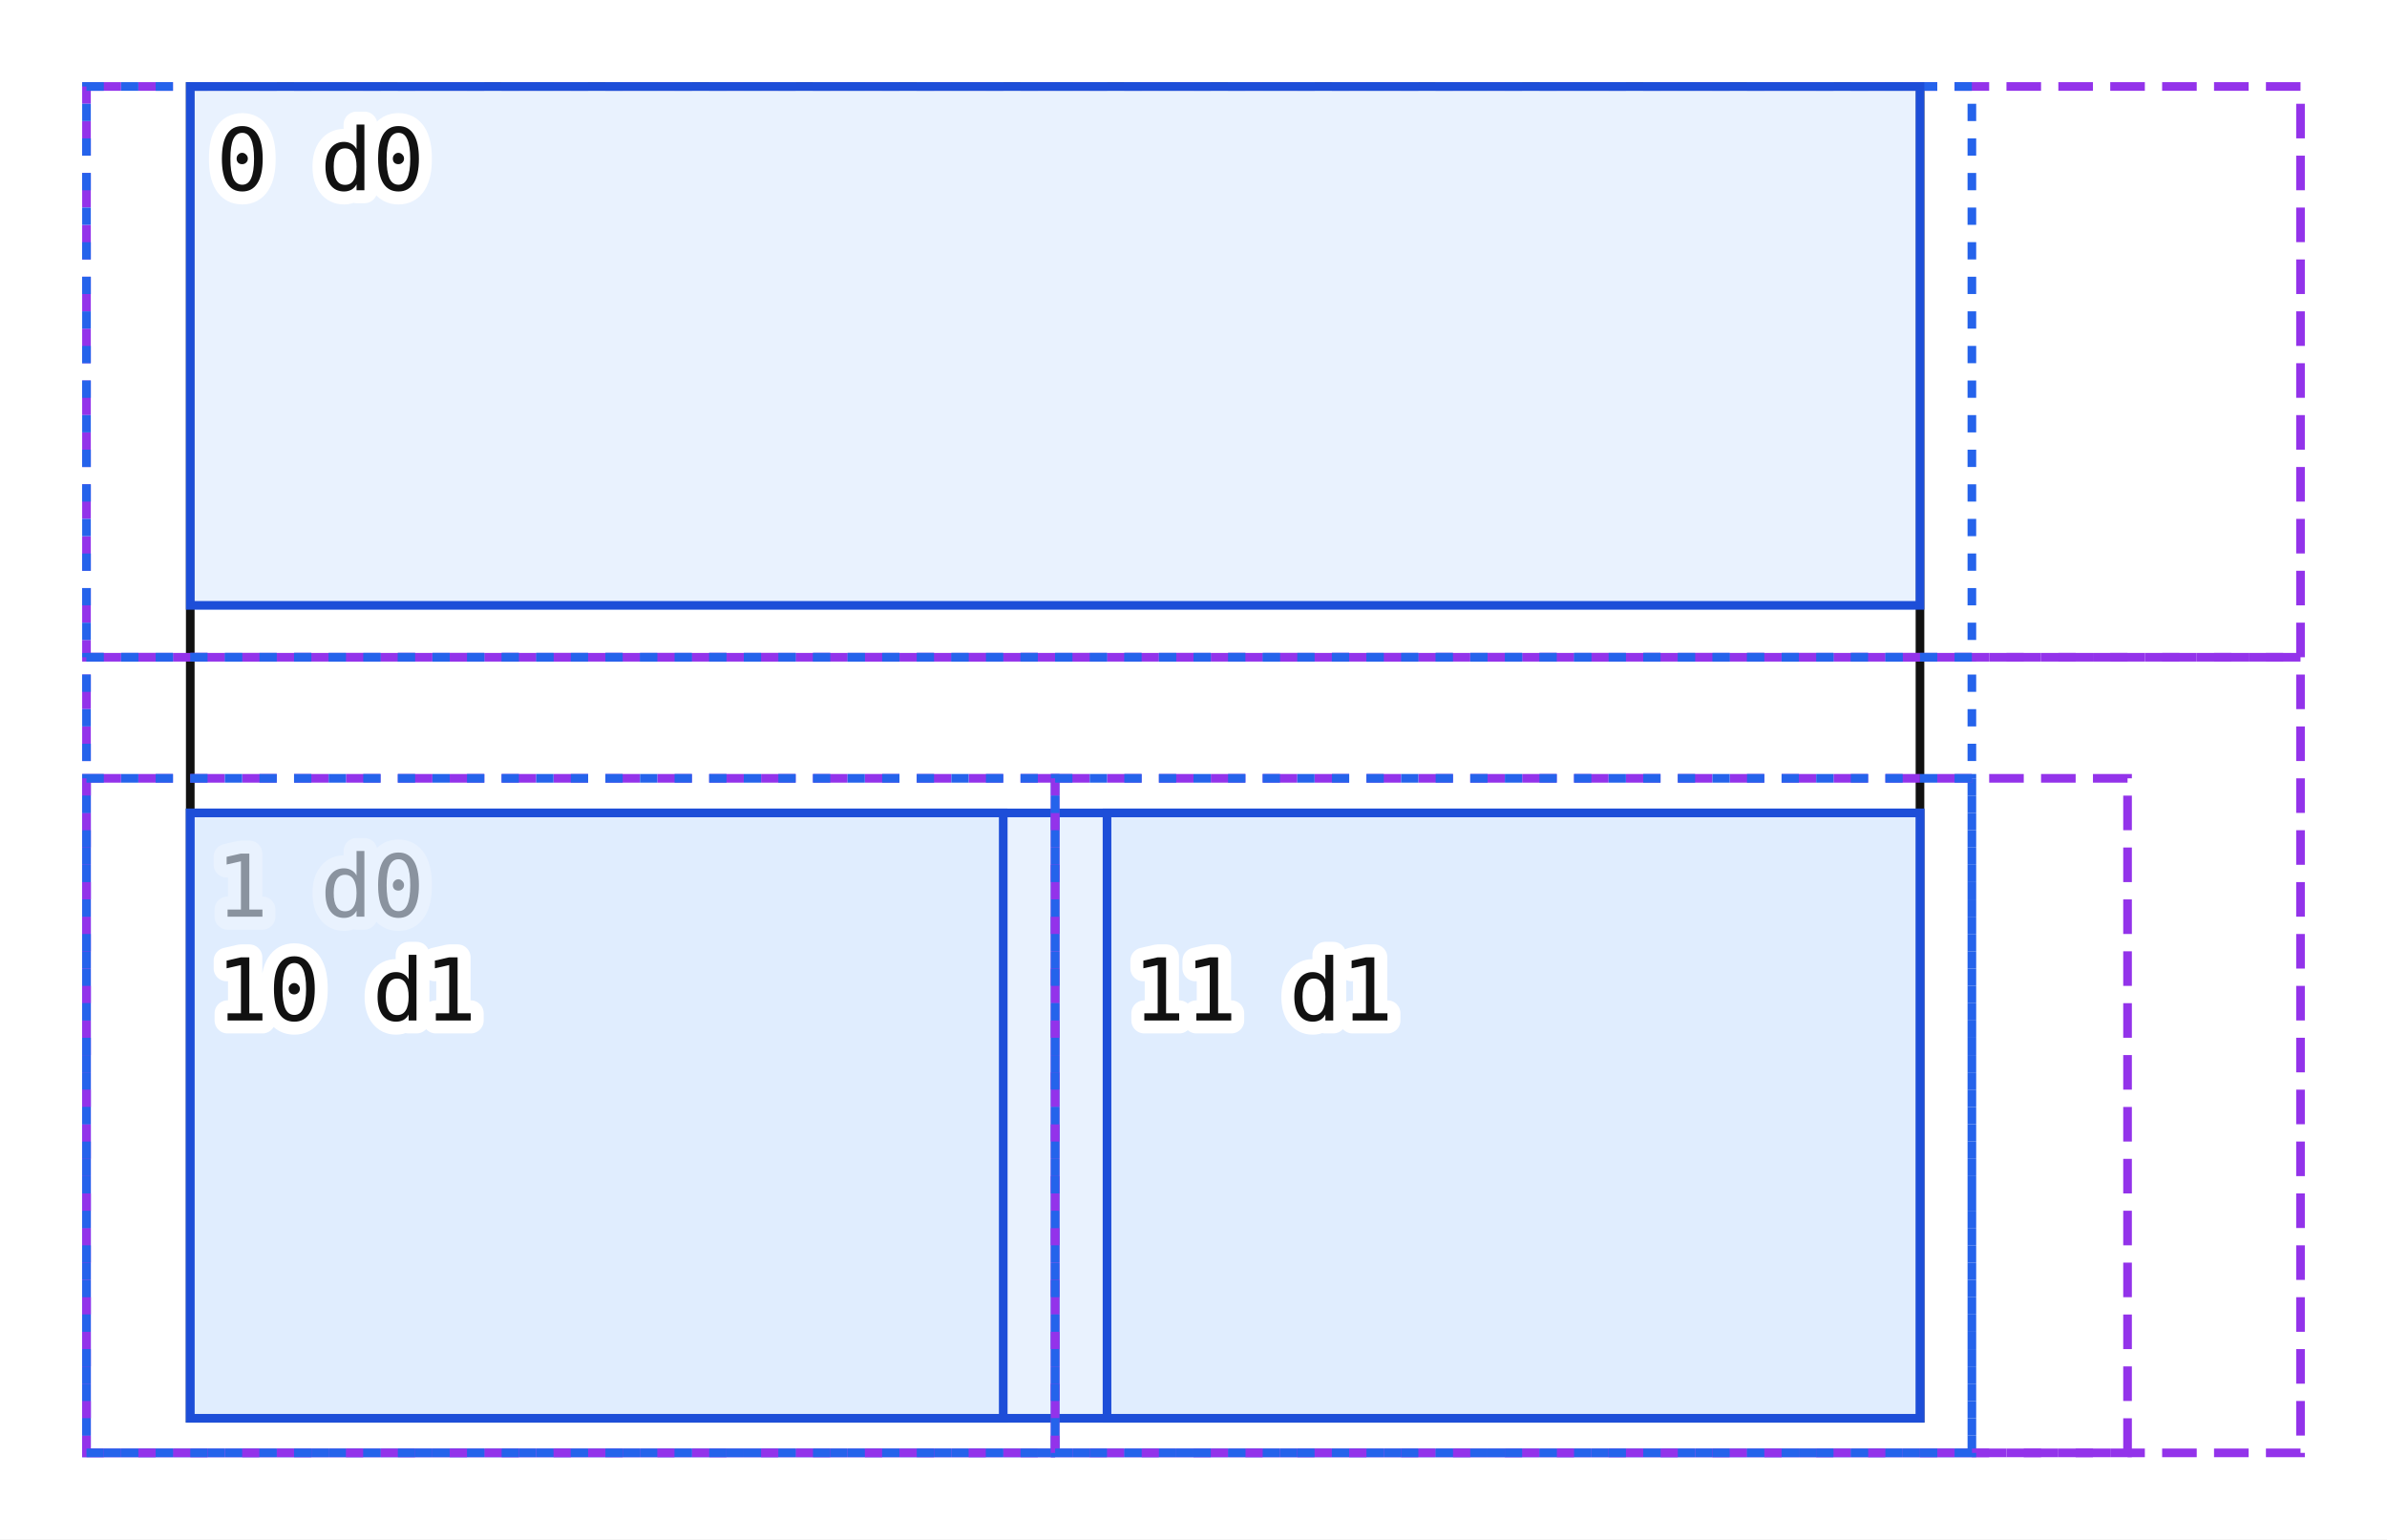
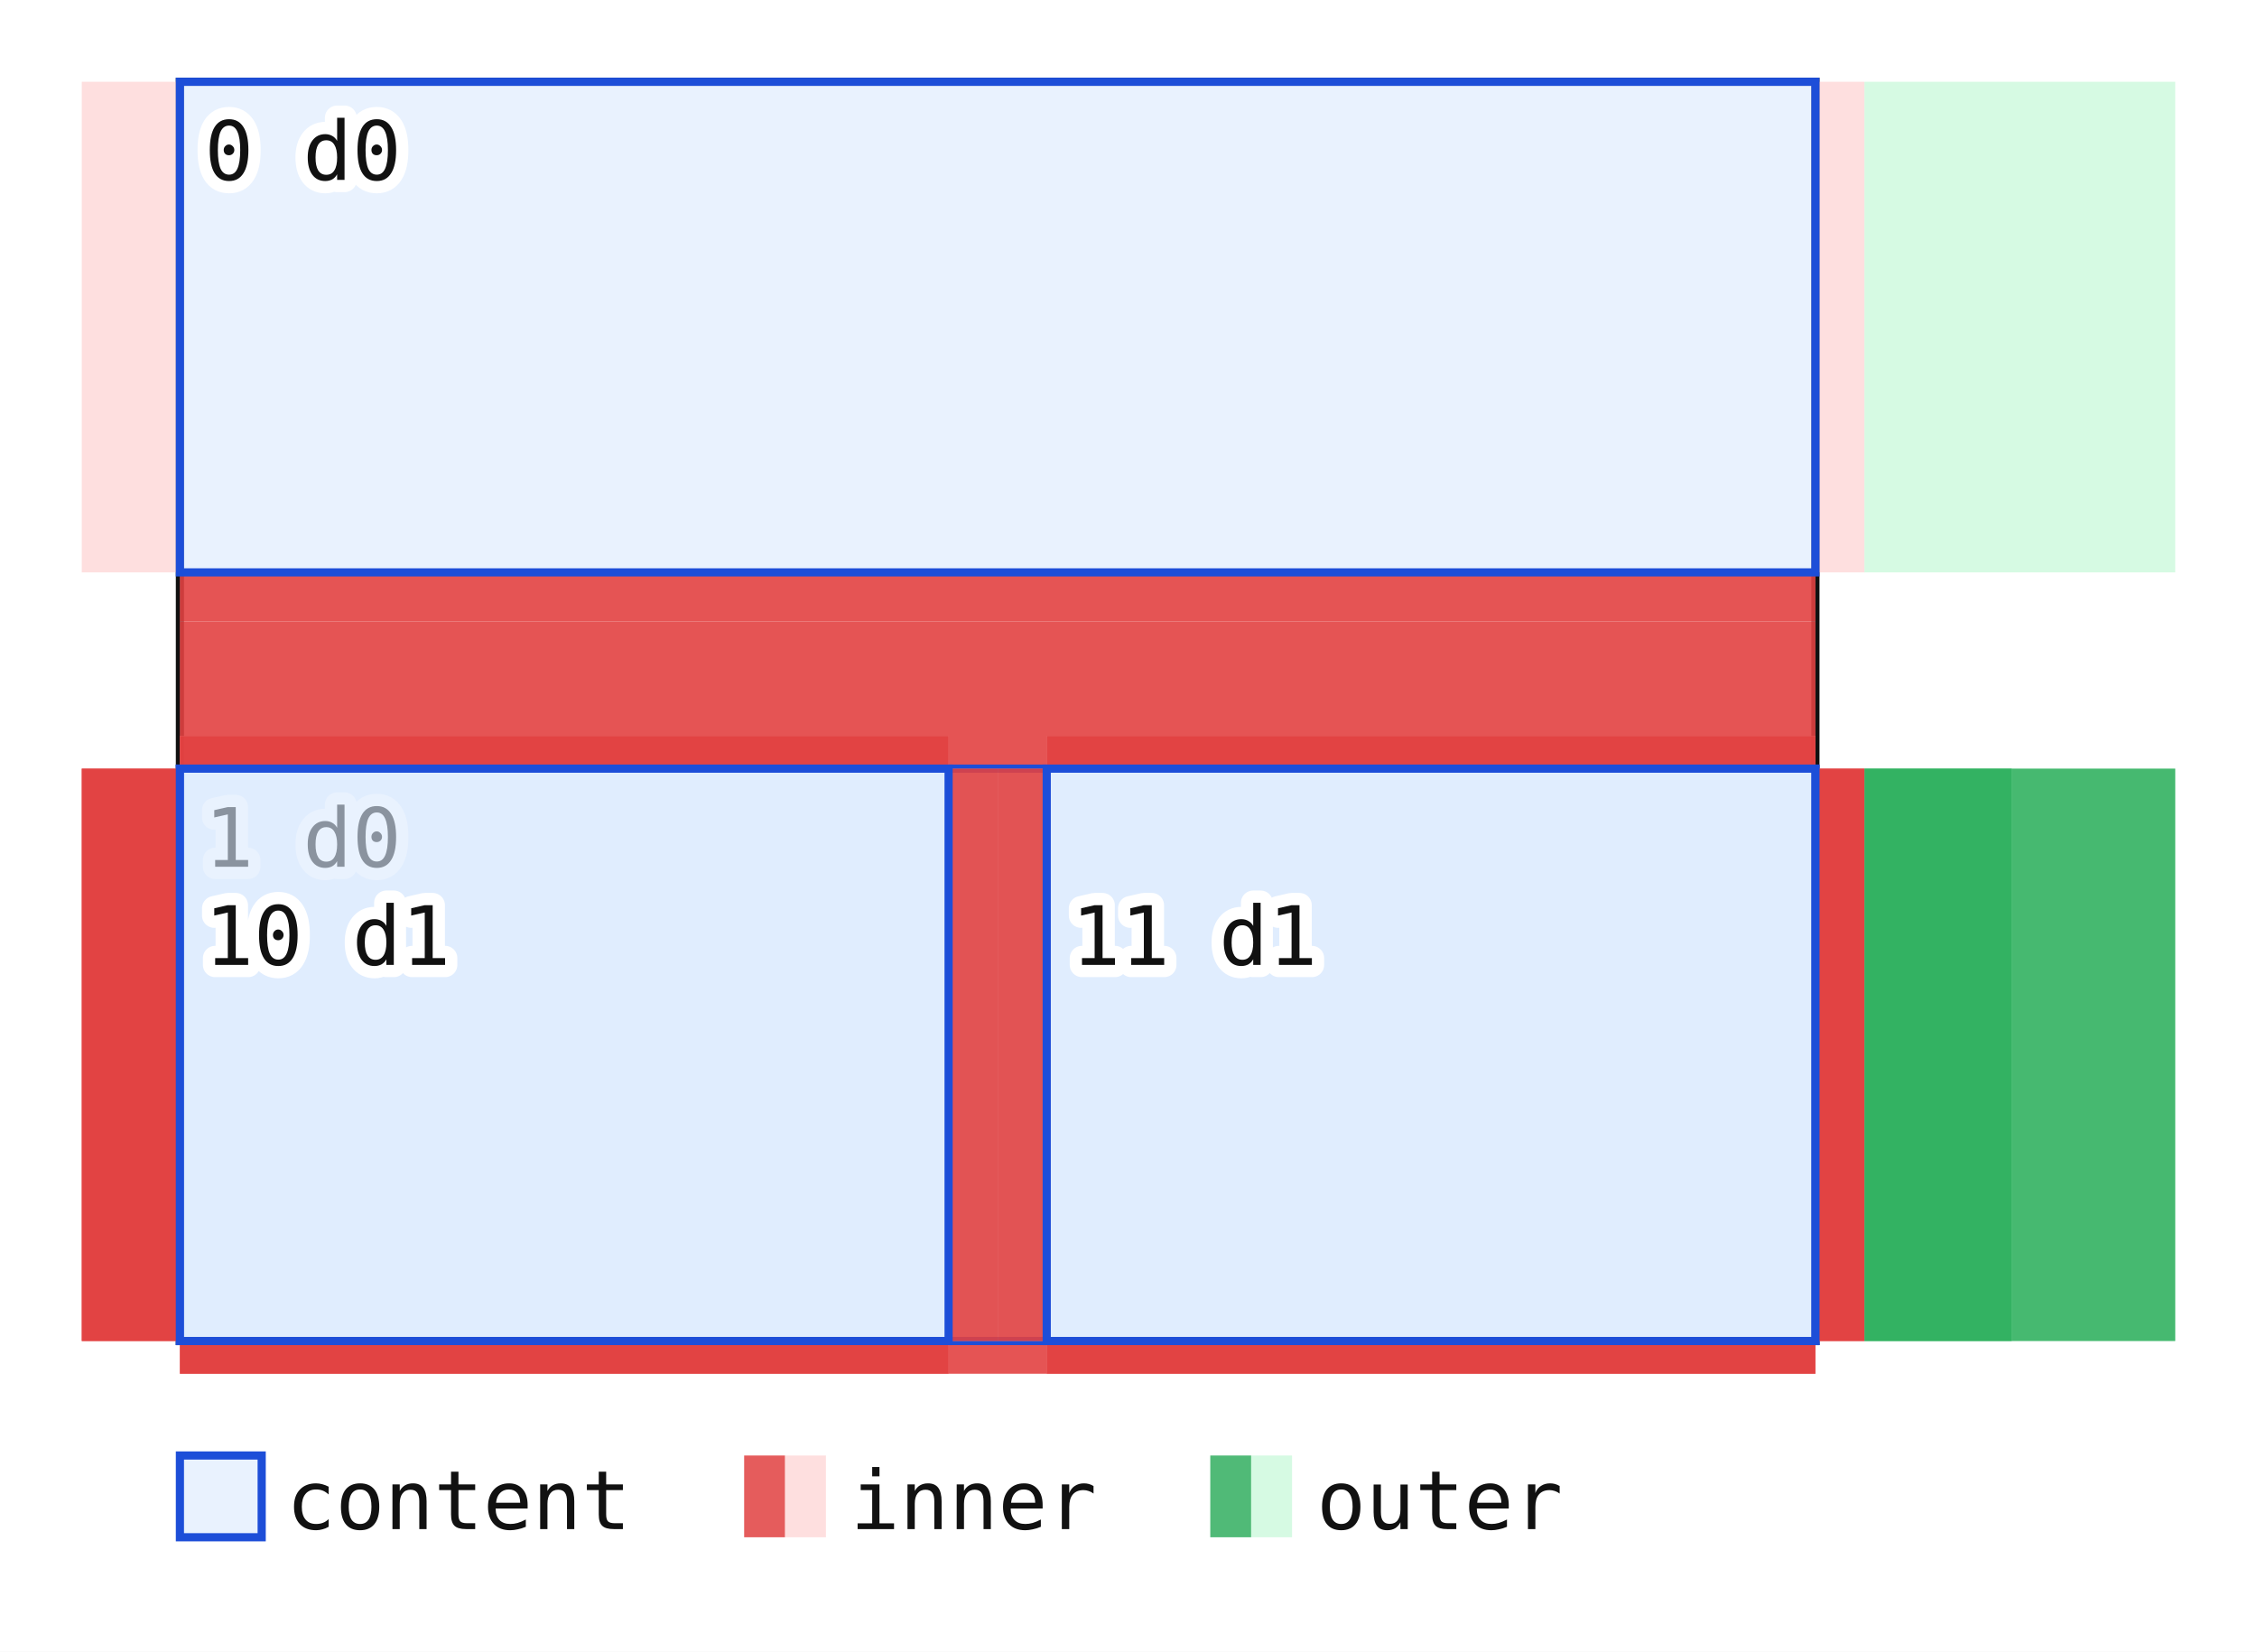
- <svg xmlns="http://www.w3.org/2000/svg" viewBox="-22 -10 276 178" font-family="monospace" font-size="10">
-   <rect x="-22" y="-10" width="276" height="178" fill="#ffffff" />
+ <svg xmlns="http://www.w3.org/2000/svg" viewBox="-22 -10 276 202" font-family="monospace" font-size="10">
+   <rect x="-22" y="-10" width="276" height="202" fill="#ffffff" />
  <rect x="0" y="0" width="200" height="154" fill="none" stroke="#111111" stroke-width="1" />
-   <rect x="-12" y="0" width="256" height="66" fill="none" stroke="#9333ea" stroke-dasharray="4 2" />
-   <rect x="-12" y="0" width="218" height="66" fill="none" stroke="#2563eb" stroke-dasharray="2 2" />
+   <rect x="200" y="0" width="6" height="60" fill="#fecaca" fill-opacity="0.6" />
+   <rect x="206" y="0" width="38" height="60" fill="#bbf7d0" fill-opacity="0.6" />
+   <rect x="0" y="60" width="200" height="6" fill="#fecaca" fill-opacity="0.6" />
+   <rect x="0" y="60" width="200" height="6" fill="#dc2626" fill-opacity="0.75" />
+   <rect x="-12" y="0" width="12" height="60" fill="#fecaca" fill-opacity="0.6" />
  <rect x="0" y="0" width="200" height="60" fill="#dbeafe" fill-opacity="0.6" stroke="#1d4ed8" />
  <text x="3" y="12" fill="#111111" stroke="#ffffff" stroke-width="3" stroke-linejoin="round" paint-order="stroke">0 d0</text>
-   <rect x="-12" y="66" width="256" height="92" fill="none" stroke="#9333ea" stroke-dasharray="4 2" />
-   <rect x="-12" y="66" width="218" height="92" fill="none" stroke="#2563eb" stroke-dasharray="2 2" />
+   <rect x="0" y="66" width="200" height="18" fill="#fecaca" fill-opacity="0.6" />
+   <rect x="0" y="66" width="200" height="18" fill="#dc2626" fill-opacity="0.75" />
+   <rect x="200" y="84" width="6" height="70" fill="#fecaca" fill-opacity="0.6" />
+   <rect x="206" y="84" width="38" height="70" fill="#bbf7d0" fill-opacity="0.6" />
+   <rect x="200" y="84" width="6" height="70" fill="#dc2626" fill-opacity="0.75" />
+   <rect x="206" y="84" width="38" height="70" fill="#16a34a" fill-opacity="0.75" />
+   <rect x="0" y="154" width="200" height="4" fill="#fecaca" fill-opacity="0.6" />
+   <rect x="0" y="154" width="200" height="4" fill="#dc2626" fill-opacity="0.75" />
+   <rect x="-12" y="84" width="12" height="70" fill="#fecaca" fill-opacity="0.6" />
+   <rect x="-12" y="84" width="12" height="70" fill="#dc2626" fill-opacity="0.75" />
  <rect x="0" y="84" width="200" height="70" fill="#dbeafe" fill-opacity="0.6" stroke="#1d4ed8" />
  <text x="3" y="96" fill="#111111" stroke="#ffffff" stroke-width="3" stroke-linejoin="round" paint-order="stroke">1 d0</text>
-   <rect x="-12" y="80" width="112" height="78" fill="none" stroke="#9333ea" stroke-dasharray="4 2" />
-   <rect x="-12" y="80" width="112" height="78" fill="none" stroke="#2563eb" stroke-dasharray="2 2" />
+   <rect x="0" y="80" width="94" height="4" fill="#fecaca" fill-opacity="0.6" />
+   <rect x="0" y="80" width="94" height="4" fill="#dc2626" fill-opacity="0.75" />
+   <rect x="94" y="84" width="6" height="70" fill="#fecaca" fill-opacity="0.6" />
+   <rect x="94" y="84" width="6" height="70" fill="#dc2626" fill-opacity="0.75" />
+   <rect x="0" y="154" width="94" height="4" fill="#fecaca" fill-opacity="0.6" />
+   <rect x="0" y="154" width="94" height="4" fill="#dc2626" fill-opacity="0.75" />
+   <rect x="-12" y="84" width="12" height="70" fill="#fecaca" fill-opacity="0.6" />
+   <rect x="-12" y="84" width="12" height="70" fill="#dc2626" fill-opacity="0.75" />
  <rect x="0" y="84" width="94" height="70" fill="#dbeafe" fill-opacity="0.6" stroke="#1d4ed8" />
  <text x="3" y="108" fill="#111111" stroke="#ffffff" stroke-width="3" stroke-linejoin="round" paint-order="stroke">10 d1</text>
-   <rect x="100" y="80" width="124" height="78" fill="none" stroke="#9333ea" stroke-dasharray="4 2" />
-   <rect x="100" y="80" width="106" height="78" fill="none" stroke="#2563eb" stroke-dasharray="2 2" />
+   <rect x="106" y="80" width="94" height="4" fill="#fecaca" fill-opacity="0.6" />
+   <rect x="106" y="80" width="94" height="4" fill="#dc2626" fill-opacity="0.75" />
+   <rect x="200" y="84" width="6" height="70" fill="#fecaca" fill-opacity="0.6" />
+   <rect x="206" y="84" width="18" height="70" fill="#bbf7d0" fill-opacity="0.6" />
+   <rect x="200" y="84" width="6" height="70" fill="#dc2626" fill-opacity="0.75" />
+   <rect x="206" y="84" width="18" height="70" fill="#16a34a" fill-opacity="0.75" />
+   <rect x="106" y="154" width="94" height="4" fill="#fecaca" fill-opacity="0.6" />
+   <rect x="106" y="154" width="94" height="4" fill="#dc2626" fill-opacity="0.75" />
+   <rect x="100" y="84" width="6" height="70" fill="#fecaca" fill-opacity="0.6" />
+   <rect x="100" y="84" width="6" height="70" fill="#dc2626" fill-opacity="0.75" />
  <rect x="106" y="84" width="94" height="70" fill="#dbeafe" fill-opacity="0.6" stroke="#1d4ed8" />
  <text x="109" y="108" fill="#111111" stroke="#ffffff" stroke-width="3" stroke-linejoin="round" paint-order="stroke">11 d1</text>
+   <rect x="0" y="168" width="10" height="10" fill="#dbeafe" fill-opacity="0.6" stroke="#1d4ed8" />
+   <text x="13" y="177" fill="#111111" stroke="#ffffff" stroke-width="3" stroke-linejoin="round" paint-order="stroke">content</text>
+   <rect x="69" y="168" width="5" height="10" fill="#dc2626" fill-opacity="0.75" />
+   <rect x="74" y="168" width="5" height="10" fill="#fecaca" fill-opacity="0.6" />
+   <text x="82" y="177" fill="#111111" stroke="#ffffff" stroke-width="3" stroke-linejoin="round" paint-order="stroke">inner</text>
+   <rect x="126" y="168" width="5" height="10" fill="#16a34a" fill-opacity="0.75" />
+   <rect x="131" y="168" width="5" height="10" fill="#bbf7d0" fill-opacity="0.6" />
+   <text x="139" y="177" fill="#111111" stroke="#ffffff" stroke-width="3" stroke-linejoin="round" paint-order="stroke">outer</text>
</svg>
